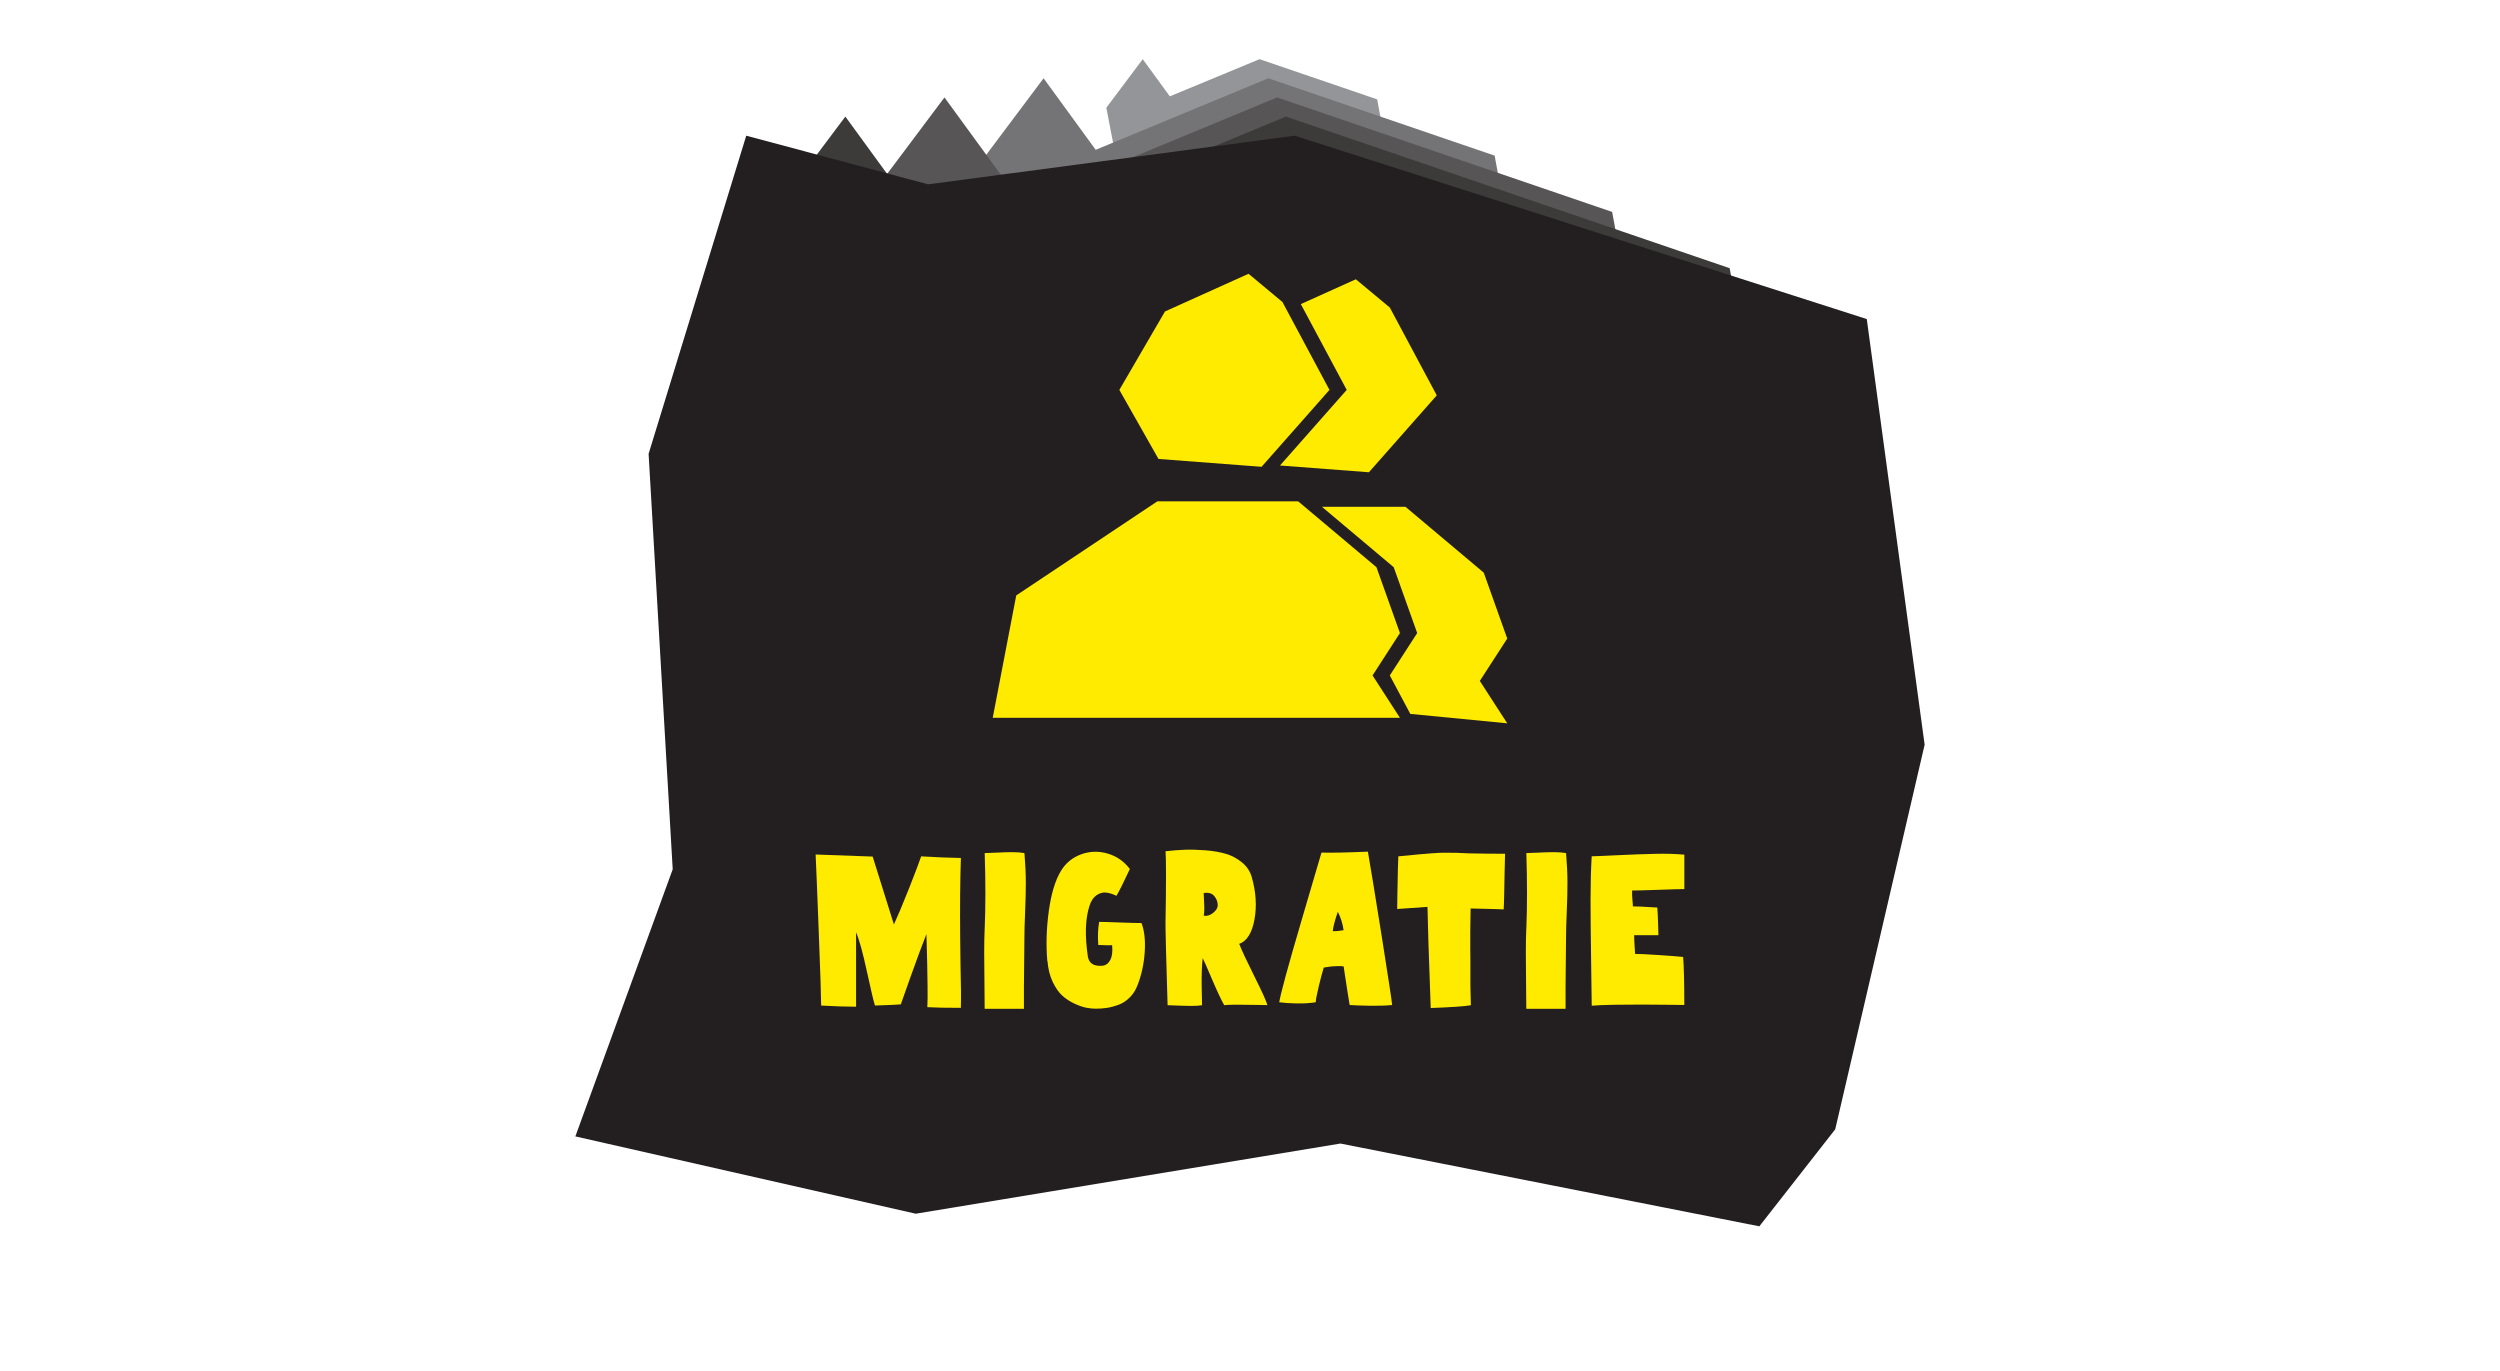
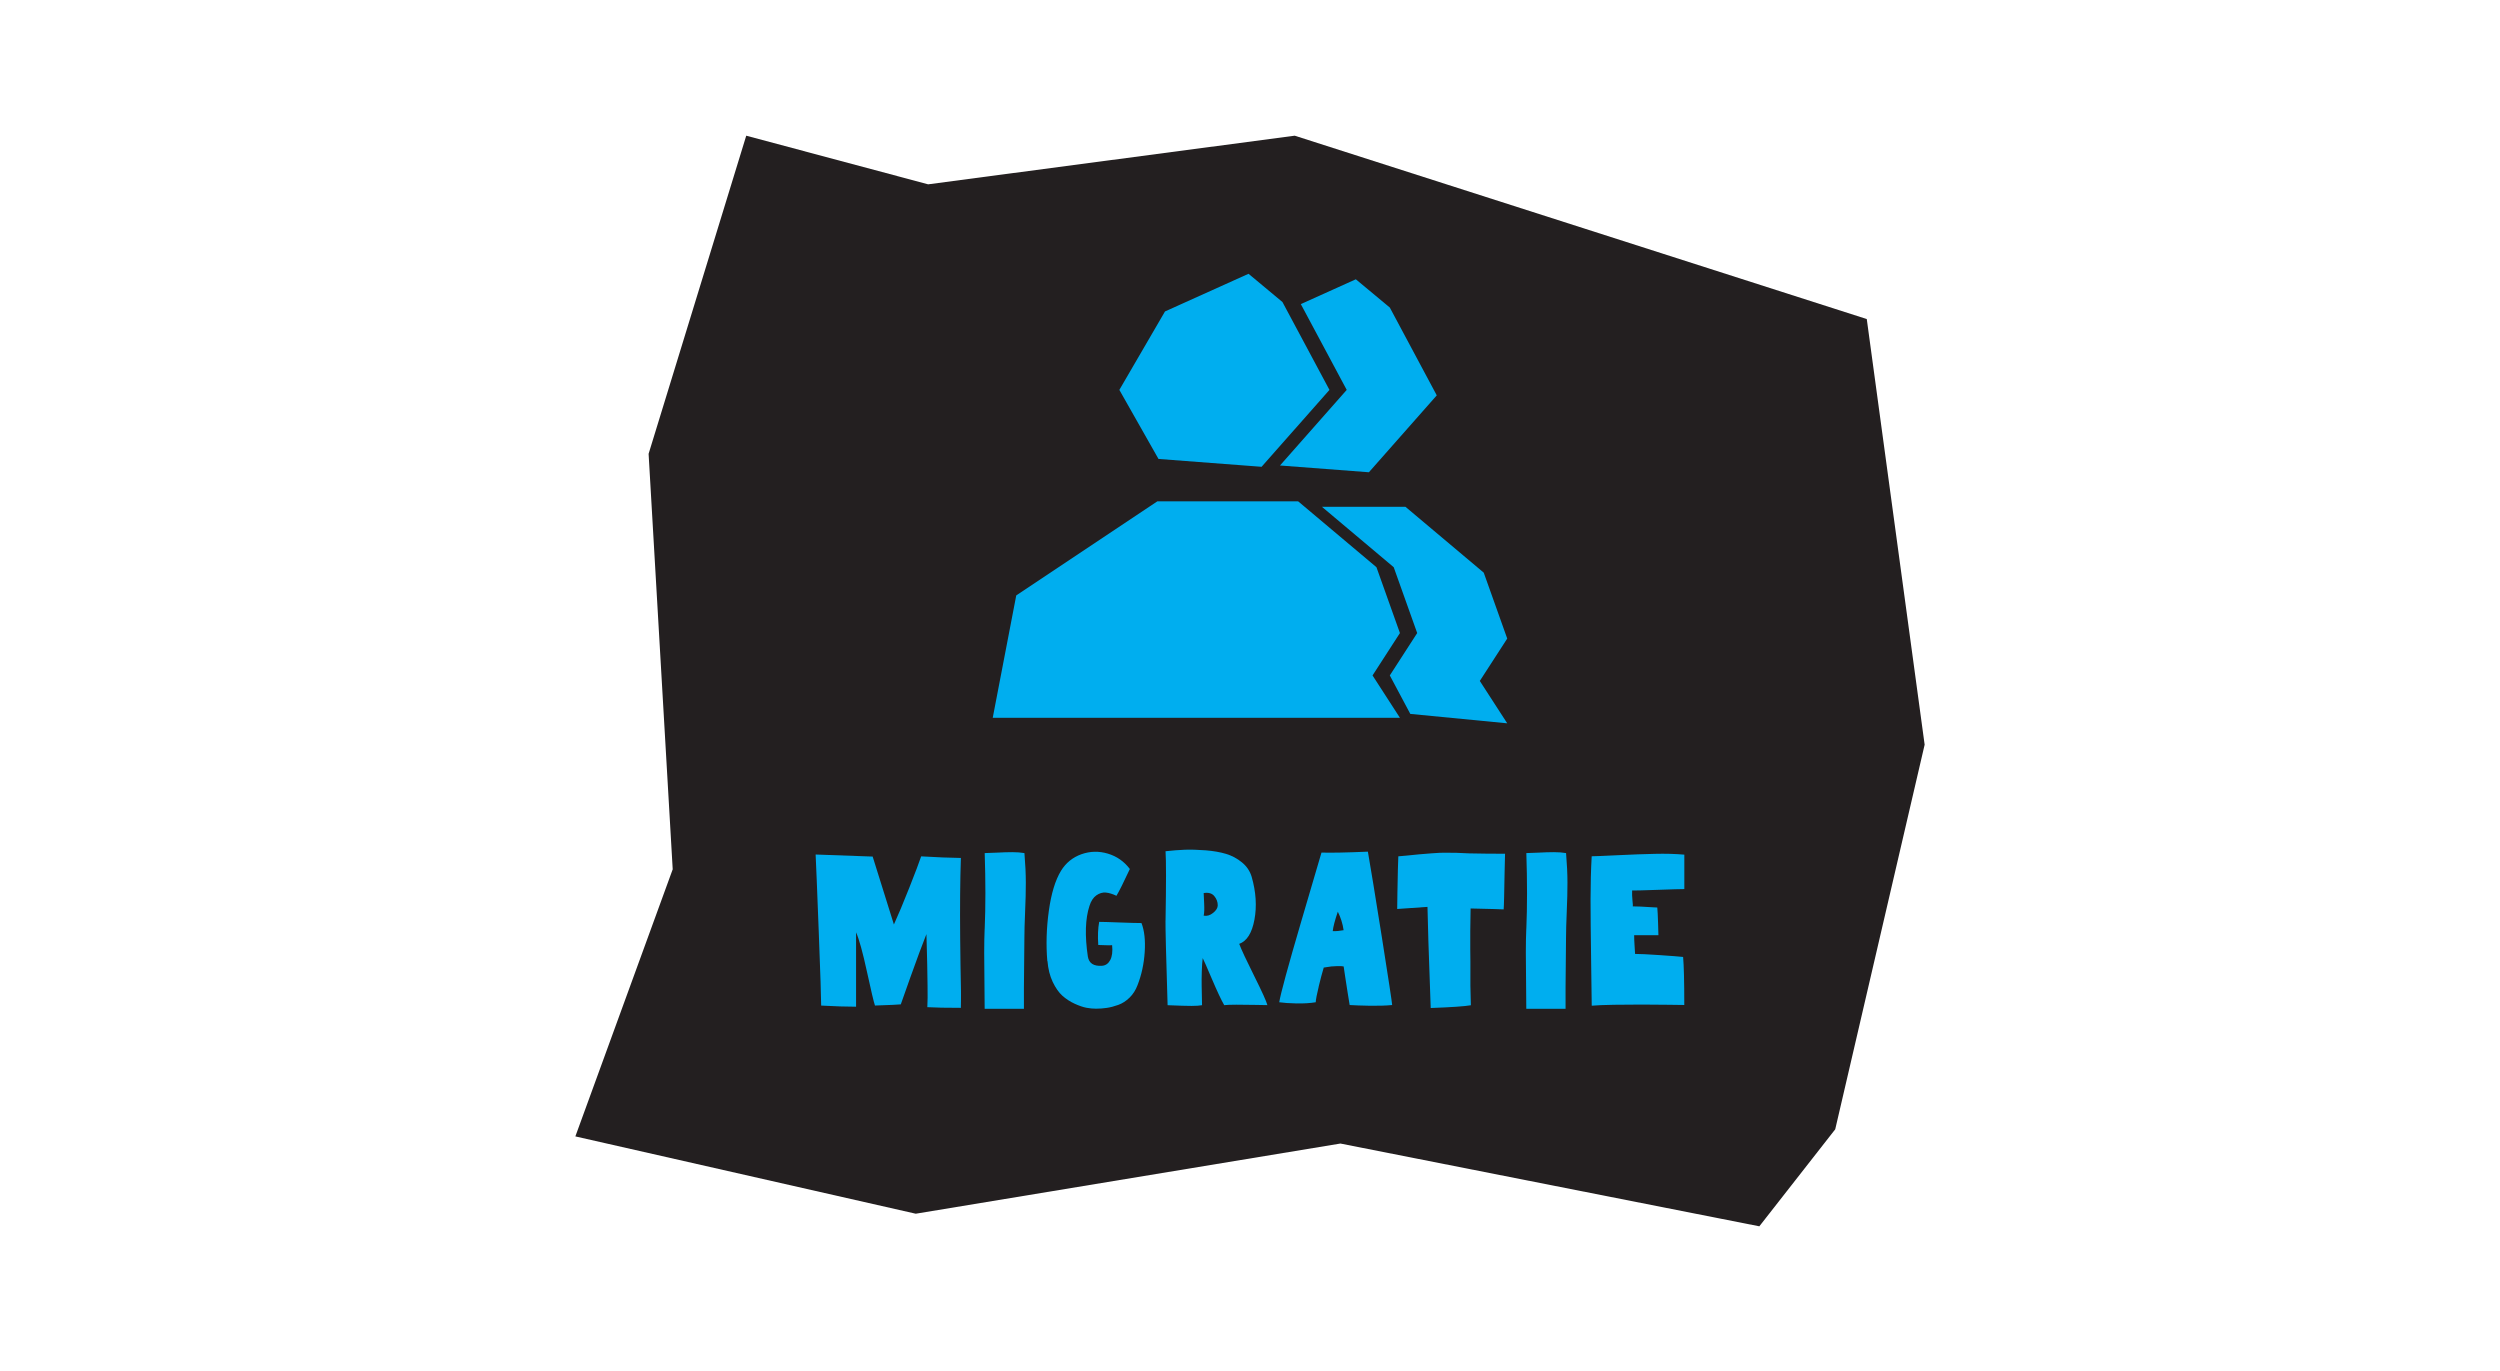
<svg xmlns="http://www.w3.org/2000/svg" id="Layer_1" version="1.1" viewBox="0 0 595.28 326.23">
  <defs>
    <style>
      .st0 {
-         fill: #ffeb00;
+         fill: #00aeef;
      }

      .st1 {
-         fill: #747375;
+         fill: #231f20;
      }

      .st2 {
-         fill: #575556;
-       }
- 
-       .st3 {
-         fill: #3d3a3a;
-       }
- 
-       .st4 {
-         fill: #231f20;
-       }
- 
-       .st5 {
        isolation: isolate;
-       }
- 
-       .st6 {
-         fill: #939598;
      }
    </style>
  </defs>
-   <g>
-     <polygon class="st6" points="278.55 22.94 299.91 14.09 327.92 23.66 331.85 44.97 327.31 64.47 329.03 73.68 302.22 65.19 281.46 73.68 263.43 64.83 268.37 51.29 263.43 25.65 272.1 14.09 278.55 22.94" />
-     <polygon class="st1" points="260.9 35.67 302 18.64 355.89 37.06 363.46 78.05 354.73 115.58 358.03 133.3 306.46 116.97 266.52 133.3 231.82 116.27 241.32 90.22 231.82 40.88 248.49 18.64 260.9 35.67" />
-     <polygon class="st2" points="243.26 48.4 304.1 23.2 383.87 50.46 395.07 111.14 382.15 166.68 387.03 192.91 310.7 168.74 251.58 192.91 200.21 167.71 214.28 129.14 200.21 56.11 224.89 23.2 243.26 48.4" />
-     <polygon class="st3" points="225.61 61.13 306.19 27.76 411.85 63.86 426.67 144.23 409.57 217.79 416.03 252.53 314.93 220.51 236.64 252.53 168.6 219.15 187.23 168.07 168.6 71.35 201.29 27.76 225.61 61.13" />
-     <polygon class="st4" points="221 43.89 308.29 32.31 444.5 75.97 458.28 177.32 436.99 268.9 418.92 292 319.17 272.29 218.05 289 137 270.59 160.18 206.99 154.44 108.06 177.69 32.31 221 43.89" />
-   </g>
+   <polygon class="st1" points="221 43.89 308.29 32.31 444.5 75.97 458.28 177.32 436.99 268.9 418.92 292 319.17 272.29 218.05 289 137 270.59 160.18 206.99 154.44 108.06 177.69 32.31 221 43.89" />
  <g>
    <polygon class="st0" points="330.93 160.83 337.45 150.74 331.86 135.06 314.76 120.67 334.65 120.67 353.3 136.36 358.89 152.05 352.36 162.14 358.89 172.23 335.81 169.99 330.93 160.83" />
    <polygon class="st0" points="342.11 94.14 325.95 112.45 304.78 110.84 320.67 92.84 309.74 72.41 322.84 66.5 330.93 73.23 342.11 94.14" />
    <polygon class="st0" points="326.82 160.83 333.34 170.92 236.38 170.92 241.98 141.78 275.58 119.37 309.1 119.37 310.65 120.67 327.75 135.06 333.34 150.74 326.82 160.83" />
    <polygon class="st0" points="316.56 92.84 300.67 110.84 300.4 111.15 275.85 109.28 266.53 92.84 277.4 74.16 297.29 65.19 305.37 71.92 305.63 72.41 316.56 92.84" />
  </g>
-   <g class="st5">
-     <g class="st5">
-       <g class="st5">
+   <g class="st2">
+     <g class="st2">
+       <g class="st2">
        <path class="st0" d="M208.34,239.43c-.29-.84-.93-3.55-1.92-8.11s-1.85-7.67-2.58-9.32v17.71c-2.24,0-5-.09-8.31-.27,0-1.69-.19-7.59-.58-17.71-.39-10.12-.63-16.21-.74-18.26.18,0,4.71.16,13.58.49.48,1.58,1.37,4.42,2.67,8.53s2.1,6.66,2.39,7.64c.99-2.16,2.21-5.08,3.66-8.74,1.45-3.67,2.39-6.16,2.83-7.48,3.78.22,6.93.35,9.46.38-.18,5.21-.24,11.59-.17,19.14,0,1.54.03,3.7.08,6.49.05,2.79.09,4.8.11,6.05s0,2.58-.03,4.01c-3.48,0-6.14-.05-7.98-.16.07-1.36.09-3.07.05-5.14-.04-2.07-.06-3.78-.08-5.12s-.05-2.79-.11-4.35c-.05-1.56-.08-2.48-.08-2.78-.99,2.49-2.25,5.89-3.79,10.2s-2.31,6.48-2.31,6.52c-.51.07-2.57.16-6.16.28h0Z" />
        <path class="st0" d="M234.47,221.11c.22-5.24.22-11.24,0-17.98.62,0,1.6-.04,2.94-.11s2.55-.11,3.63-.11,2.04.07,2.89.22c.22,2.64.33,4.99.33,7.04s-.05,4.37-.17,6.96c-.11,2.58-.17,4.65-.17,6.19-.11,10.19-.15,15.82-.11,16.88h-9.35c0-1.25-.02-3.24-.05-5.97-.04-2.73-.06-5.21-.06-7.42s.04-4.12.11-5.69h0Z" />
        <path class="st0" d="M249.38,228.87c-.33-3.89-.21-7.88.36-11.99s1.53-7.28,2.89-9.52c1.17-1.91,2.8-3.22,4.87-3.96,2.07-.73,4.17-.78,6.3-.14,2.13.64,3.87,1.86,5.23,3.66-1.5,3.23-2.57,5.35-3.19,6.38-.92-.44-1.76-.7-2.53-.77s-1.52.15-2.25.66c-.73.51-1.28,1.36-1.65,2.53-.99,3.04-1.12,7.06-.38,12.04.26,1.61,1.39,2.35,3.41,2.2.84-.07,1.48-.53,1.93-1.38.44-.84.59-2.02.44-3.52-.37.04-.96.04-1.79,0s-1.33-.05-1.51-.05c-.15-2.13-.07-3.96.22-5.5.7,0,2.29.04,4.79.14,2.49.09,4.25.14,5.28.14.7,1.8.95,4.1.77,6.9-.18,2.8-.75,5.44-1.71,7.89-.44,1.17-1.07,2.16-1.9,2.97s-1.72,1.38-2.69,1.73c-.97.35-1.88.59-2.72.71-.84.13-1.71.19-2.58.19-.73,0-1.49-.07-2.28-.22s-1.72-.47-2.8-.96-2.05-1.13-2.92-1.9c-.86-.77-1.63-1.87-2.31-3.3-.68-1.43-1.09-3.08-1.24-4.95l-.04.02h0Z" />
        <path class="st0" d="M277.53,219.19c.15-8.76.15-14.26,0-16.5,1.61-.18,3.14-.3,4.59-.36,1.45-.05,3.1,0,4.95.14,1.85.15,3.47.43,4.87.85,1.39.42,2.66,1.1,3.79,2.03,1.14.94,1.91,2.08,2.31,3.44,1.03,3.6,1.25,6.99.66,10.18s-1.8,5.12-3.63,5.78c.55,1.43,1.75,4,3.6,7.7,1.85,3.71,2.89,6,3.11,6.88-.26,0-1.19-.02-2.8-.05-1.61-.04-3.13-.05-4.54-.05s-2.39.04-2.94.11c-.7-1.21-1.67-3.28-2.92-6.21-1.25-2.93-1.98-4.6-2.2-5-.11.84-.18,1.91-.22,3.19s-.05,2.42-.03,3.41.04,2,.06,3.03.03,1.56.03,1.59c-.59.11-1.41.17-2.48.17s-2.97-.05-5.72-.17c-.37-11.92-.53-18.62-.5-20.13v-.03h.01ZM286.61,212.64c0,.18.04.98.11,2.39.07,1.41.04,2.41-.11,3,.77.15,1.52-.07,2.25-.66s1.1-1.19,1.1-1.81c0-.81-.28-1.54-.83-2.2s-1.39-.9-2.53-.71h0Z" />
        <path class="st0" d="M314,234.94c-.44,1.81-.68,3.05-.71,3.71-1.36.22-2.89.31-4.59.28-1.71-.04-3.07-.13-4.1-.28.33-2.05,2.08-8.48,5.25-19.28s4.78-16.25,4.81-16.36c2.2.07,5.88,0,11.05-.22.62,3.52,1.73,10.31,3.33,20.38,1.59,10.07,2.41,15.45,2.45,16.14-1.54.15-3.32.2-5.33.17-2.02-.04-3.61-.09-4.79-.17-.07-.47-.23-1.44-.47-2.89s-.44-2.74-.6-3.88-.28-1.94-.36-2.42c-.37-.07-.85-.1-1.46-.08-.6.02-1.09.05-1.46.08-.37.04-.97.13-1.82.27-.37,1.21-.77,2.72-1.21,4.54h0ZM317.35,221.71c.77.04,1.63-.04,2.58-.22-.22-1.54-.68-3.01-1.38-4.4-.7,2.05-1.1,3.59-1.21,4.62h.01Z" />
        <path class="st0" d="M340.67,240.03c-.48-13.05-.73-21.08-.77-24.09-4.18.29-6.58.46-7.21.5,0-.44.02-1.7.05-3.77s.07-3.92.11-5.55c.04-1.63.07-2.71.11-3.22.22,0,.93-.06,2.14-.19s2.14-.22,2.78-.28,1.67-.14,3.08-.25c1.41-.11,2.45-.15,3.11-.14s1.6.03,2.81.03c1.69.11,3.95.17,6.79.19s4.41.03,4.7.03c-.04.85-.07,2.38-.11,4.59-.04,2.22-.07,4.12-.11,5.69-.04,1.58-.07,2.57-.11,2.97-.44-.04-3.06-.11-7.87-.22-.04,1.98-.06,3.77-.08,5.36s-.02,3.04,0,4.35c.02,1.3.03,2.25.03,2.83-.04,4.25,0,7.75.11,10.5-1.43.26-4.62.48-9.57.66h0Z" />
        <path class="st0" d="M363.44,221.11c.22-5.24.22-11.24,0-17.98.62,0,1.6-.04,2.94-.11s2.55-.11,3.63-.11,2.04.07,2.89.22c.22,2.64.33,4.99.33,7.04s-.05,4.37-.17,6.96c-.11,2.58-.17,4.65-.17,6.19-.11,10.19-.15,15.82-.11,16.88h-9.35c0-1.25-.02-3.24-.05-5.97-.04-2.73-.06-5.21-.06-7.42s.04-4.12.11-5.69h.01Z" />
        <path class="st0" d="M379.01,239.48c0-.73-.05-4.24-.14-10.51-.09-6.27-.14-11.2-.14-14.79s.09-7.02.27-10.29c.59,0,2.62-.08,6.11-.25,3.48-.17,6.47-.28,8.96-.33,2.49-.06,4.82,0,6.99.19v8.2c-.88,0-3.07.06-6.57.19s-5.45.17-5.86.14c-.04.73,0,1.53.08,2.39.09.86.12,1.33.08,1.4.48,0,1.11.02,1.9.05.79.04,1.59.08,2.39.14.81.05,1.32.08,1.54.08.07.73.14,2.01.19,3.82.06,1.81.08,2.74.08,2.78h-5.78c0,.7.04,1.58.11,2.64.07,1.06.11,1.67.11,1.81,1.1,0,3.03.09,5.8.28s4.65.33,5.64.44c.18,2.02.28,5.83.28,11.44-.29,0-1.55-.02-3.77-.05-2.22-.04-4.35-.05-6.38-.05s-4.23.02-6.57.05c-2.35.04-4.12.11-5.33.22h.01Z" />
      </g>
    </g>
  </g>
</svg>
